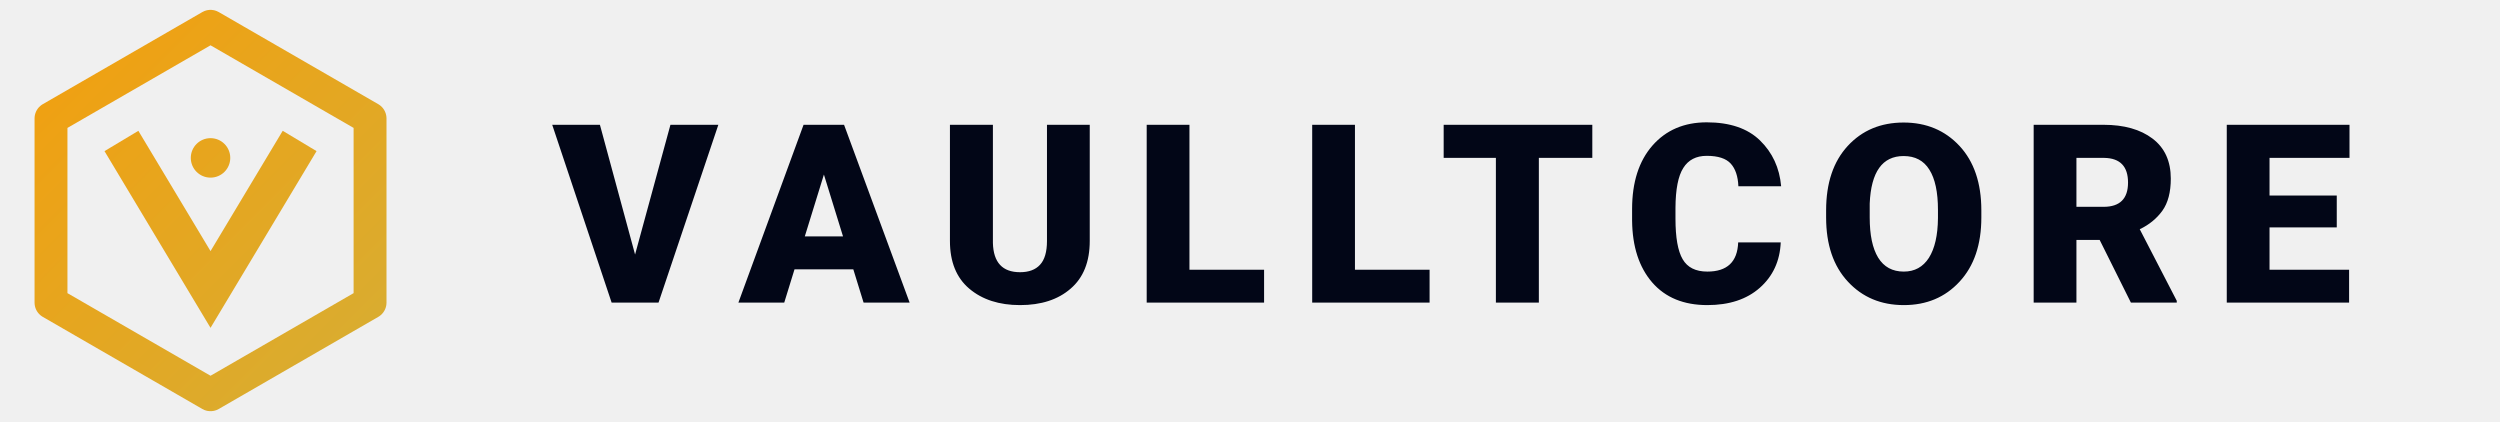
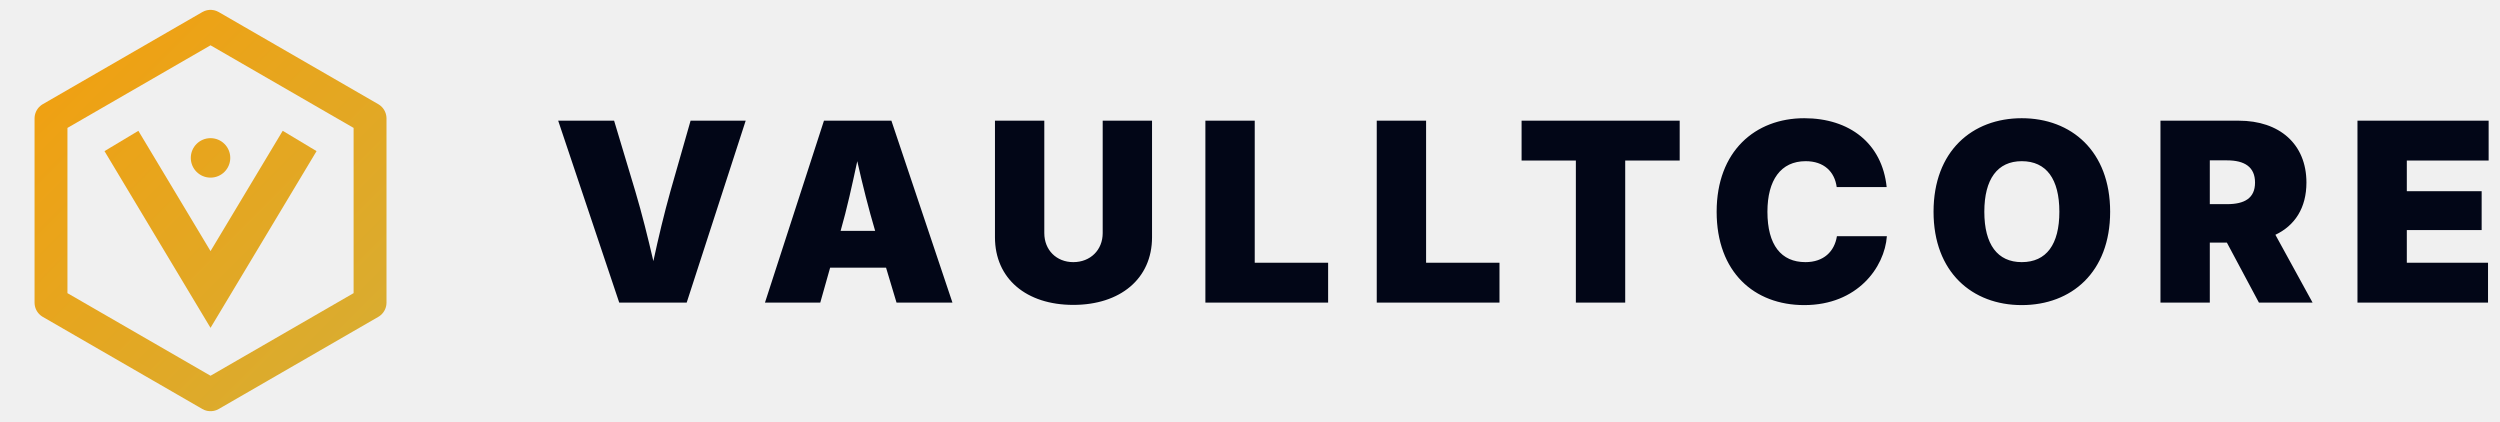
<svg xmlns="http://www.w3.org/2000/svg" width="190" height="32" viewBox="0 0 190 32" fill="none">
  <style>
-     .vc-stroke { stroke: url(#sovereign-gold); }
-     .vc-fill { fill: url(#sovereign-gold); }
+     /* Default: Light Mode (Obsidian Text) */
    .vc-text {
-       fill: #020617; /* Obsidian for Light Mode */
-       font-family: system-ui, -apple-system, BlinkMacSystemFont, "Segoe UI", Roboto, sans-serif;
+       fill: #020617;
+       font-family: system-ui, -apple-system, sans-serif;
      font-weight: 900;
      font-size: 19px;
      letter-spacing: 0.12em;
      text-transform: uppercase;
+       transition: fill 0.3s ease;
    }
-     
-     /* Auto-Adaptive Stealth for Dark Mode */
+ 
+     /* Logic: Dark Mode (Pure White Text) */
    @media (prefers-color-scheme: dark) {
-       .vc-text { fill: #FFFFFF; }
+       .vc-text {
+         fill: #FFFFFF;
+       }
    }
  </style>
  <defs>
    <linearGradient id="sovereign-gold" x1="0" y1="0" x2="32" y2="32" gradientUnits="userSpaceOnUse">
      <stop stop-color="#F59E0B" />
      <stop offset="1" stop-color="#D4AF37" />
    </linearGradient>
  </defs>
  <g>
-     <path d="M16 2L28.124 9V23L16 30L3.876 23V9L16 2Z" class="vc-stroke" fill="none" stroke-width="2.5" stroke-linejoin="round" />
-     <path d="M10 12L16 22L22 12" class="vc-stroke" fill="none" stroke-width="3" stroke-linecap="square" stroke-linejoin="miter" />
-     <circle cx="16" cy="12" r="1.5" class="vc-fill" />
+     <path d="M16 2L28.124 9V23L16 30L3.876 23V9L16 2Z" stroke="url(#sovereign-gold)" stroke-width="2.5" stroke-linejoin="round" fill="none" />
+     <path d="M10 12L16 22L22 12" stroke="url(#sovereign-gold)" stroke-width="3" stroke-linecap="square" stroke-linejoin="miter" fill="none" />
+     <circle cx="16" cy="12" r="1.5" fill="url(#sovereign-gold)" />
  </g>
  <text x="42" y="23" class="vc-text">VAULLTCORE</text>
</svg>
